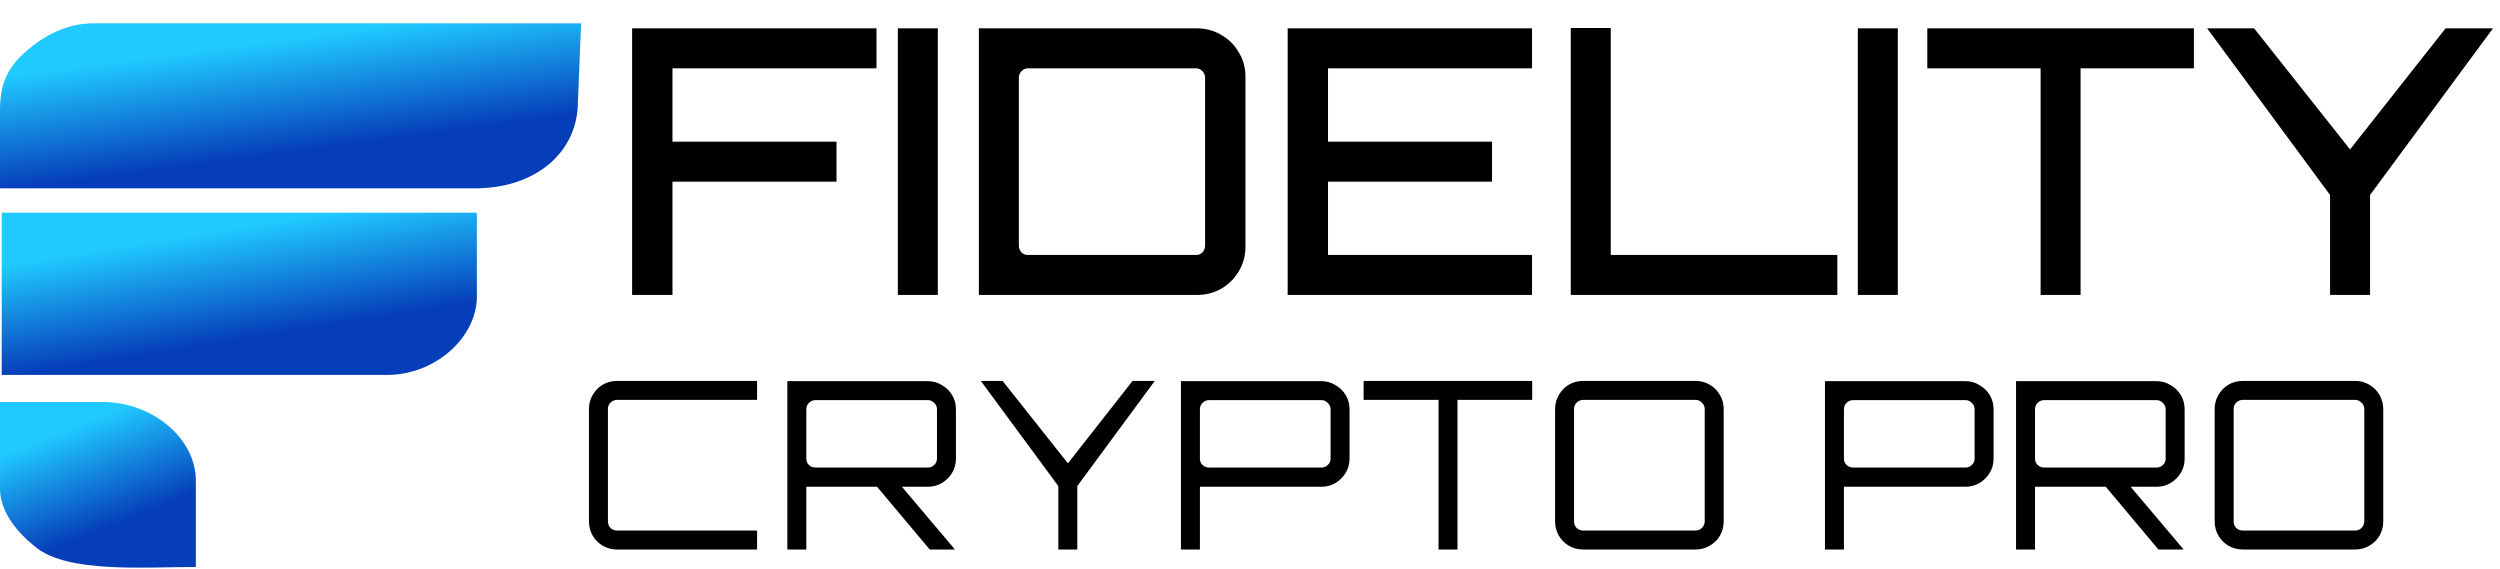
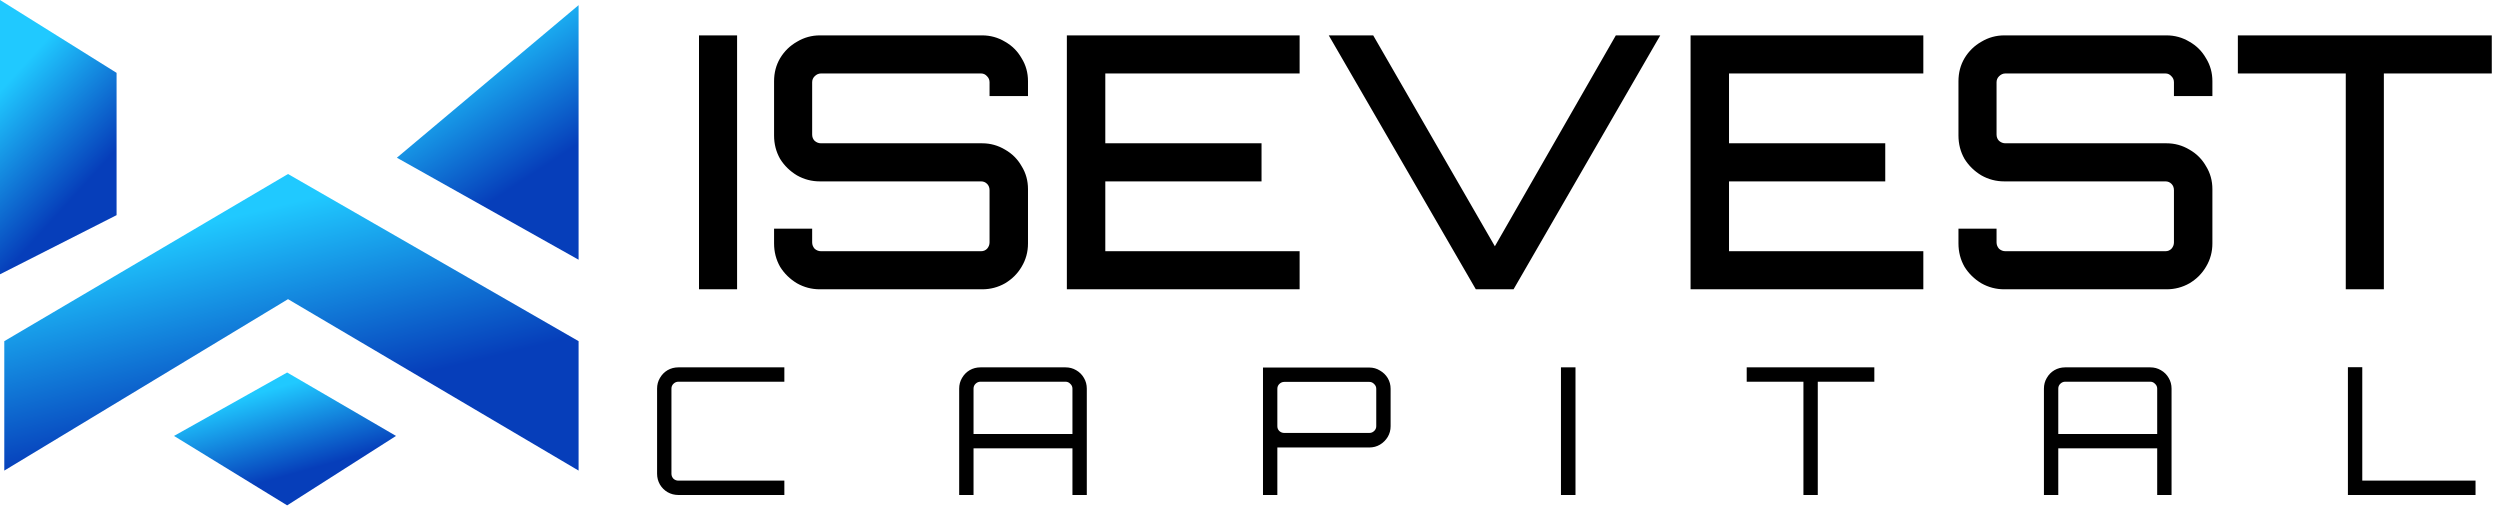
- <svg xmlns="http://www.w3.org/2000/svg" width="1424" height="324" viewBox="0 0 1424 324" fill="none">
-   <path fill-rule="evenodd" clip-rule="evenodd" d="M0 62.598V107.274C100.58 107.274 201.159 107.274 301.741 107.274H270.651C304.992 107.274 329.17 86.827 329.17 57.976L331 13.3C238.345 13.3 145.69 13.3 53.033 13.3C38.188 13.3 25.66 20.092 15.966 28.29C5.644 37.02 0 45.767 0 62.598Z" fill="url(#paint0_linear_525_156)" />
-   <path fill-rule="evenodd" clip-rule="evenodd" d="M0.973 213.572H220.42C247.91 213.572 271.624 192.247 271.624 168.896V121.139H0.973V213.572H0.973Z" fill="url(#paint1_linear_525_156)" />
-   <path fill-rule="evenodd" clip-rule="evenodd" d="M0 278.277C0 291.705 10.061 303.575 20.52 311.83C39.106 326.501 81.635 322.953 111.552 322.953V273.655C111.552 249.771 86.871 228.979 58.519 228.979H0V278.277V278.277Z" fill="url(#paint2_linear_525_156)" />
-   <path d="M360.056 168V16.156H499.247V38.932H383.044V80.689H476.47V103.466H383.044V168H360.056ZM511.406 168V16.156H534.183V168H511.406ZM557.564 168V16.156H681.781C686.843 16.156 691.482 17.421 695.7 19.952C699.918 22.342 703.222 25.646 705.612 29.864C708.143 33.941 709.408 38.511 709.408 43.572V140.584C709.408 145.645 708.143 150.285 705.612 154.503C703.222 158.58 699.918 161.884 695.7 164.415C691.482 166.805 686.843 168 681.781 168H557.564ZM585.402 145.223H681.359C682.765 145.223 683.96 144.731 684.945 143.747C685.929 142.622 686.421 141.357 686.421 139.951V44.205C686.421 42.799 685.929 41.604 684.945 40.62C683.96 39.495 682.765 38.932 681.359 38.932H585.402C583.996 38.932 582.801 39.495 581.817 40.62C580.833 41.604 580.341 42.799 580.341 44.205V139.951C580.341 141.357 580.833 142.622 581.817 143.747C582.801 144.731 583.996 145.223 585.402 145.223ZM733.447 168V16.156H872.638V38.932H756.435V80.689H849.861V103.466H756.435V145.223H872.638V168H733.447ZM894.703 168V15.945H917.479V145.223H1046.55V168H894.703ZM1058.21 168V16.156H1080.99V168H1058.21ZM1162.33 168V38.932H1097.79V16.156H1249.64V38.932H1185.1V168H1162.33ZM1327.2 168V111.058L1257.19 16.156H1283.97L1338.59 85.118L1393 16.156H1420L1349.98 111.058V168H1327.2Z" fill="black" />
-   <path d="M351.474 313C348.54 313 345.828 312.289 343.338 310.866C340.938 309.443 339.026 307.532 337.603 305.131C336.18 302.641 335.469 299.929 335.469 296.995V232.973C335.469 230.039 336.18 227.372 337.603 224.971C339.026 222.481 340.938 220.525 343.338 219.102C345.828 217.68 348.54 216.968 351.474 216.968H431.234V227.772H351.474C350.052 227.772 348.807 228.305 347.74 229.372C346.762 230.35 346.273 231.551 346.273 232.973V296.995C346.273 298.417 346.762 299.662 347.74 300.729C348.807 301.707 350.052 302.196 351.474 302.196H431.234V313H351.474ZM529.569 313L498.225 275.654H512.363L543.84 312.867V313H529.569ZM448.475 313V217.102H528.502C531.436 217.102 534.104 217.857 536.505 219.369C538.994 220.792 540.95 222.703 542.373 225.104C543.796 227.505 544.507 230.173 544.507 233.107V261.25C544.507 264.184 543.796 266.851 542.373 269.252C540.95 271.653 538.994 273.609 536.505 275.121C534.104 276.543 531.436 277.255 528.502 277.255H459.279V313H448.475ZM464.481 266.318H528.502C529.925 266.318 531.125 265.829 532.103 264.851C533.17 263.873 533.704 262.672 533.704 261.25V233.107C533.704 231.684 533.17 230.484 532.103 229.506C531.125 228.439 529.925 227.905 528.502 227.905H464.481C463.058 227.905 461.813 228.439 460.746 229.506C459.768 230.484 459.279 231.684 459.279 233.107V261.25C459.279 262.672 459.768 263.873 460.746 264.851C461.813 265.829 463.058 266.318 464.481 266.318ZM602.819 313V276.855L558.671 216.968H571.075L608.288 263.917L645.1 216.968H657.771L613.623 276.855V313H602.819ZM672.664 313V217.102H752.691C755.625 217.102 758.293 217.857 760.693 219.369C763.183 220.792 765.139 222.703 766.562 225.104C767.985 227.505 768.696 230.173 768.696 233.107V261.25C768.696 264.184 767.985 266.851 766.562 269.252C765.139 271.653 763.183 273.609 760.693 275.121C758.293 276.543 755.625 277.255 752.691 277.255H683.468V313H672.664ZM688.67 266.318H752.691C754.114 266.318 755.314 265.829 756.292 264.851C757.359 263.873 757.893 262.672 757.893 261.25V233.107C757.893 231.684 757.359 230.484 756.292 229.506C755.314 228.439 754.114 227.905 752.691 227.905H688.67C687.247 227.905 686.002 228.439 684.935 229.506C683.957 230.484 683.468 231.684 683.468 233.107V261.25C683.468 262.672 683.957 263.873 684.935 264.851C686.002 265.829 687.247 266.318 688.67 266.318ZM819.382 313V227.772H776.701V216.968H872.733V227.772H830.185V313H819.382ZM901.781 313C898.847 313 896.134 312.289 893.645 310.866C891.244 309.443 889.332 307.532 887.91 305.131C886.487 302.641 885.776 299.929 885.776 296.995V232.973C885.776 230.039 886.487 227.372 887.91 224.971C889.332 222.481 891.244 220.525 893.645 219.102C896.134 217.68 898.847 216.968 901.781 216.968H965.802C968.736 216.968 971.404 217.68 973.805 219.102C976.294 220.525 978.251 222.481 979.673 224.971C981.096 227.372 981.807 230.039 981.807 232.973V296.995C981.807 299.929 981.096 302.641 979.673 305.131C978.251 307.532 976.294 309.443 973.805 310.866C971.404 312.289 968.736 313 965.802 313H901.781ZM901.781 302.196H965.802C967.225 302.196 968.425 301.707 969.403 300.729C970.47 299.662 971.004 298.417 971.004 296.995V232.973C971.004 231.551 970.47 230.35 969.403 229.372C968.425 228.305 967.225 227.772 965.802 227.772H901.781C900.358 227.772 899.113 228.305 898.046 229.372C897.068 230.35 896.579 231.551 896.579 232.973V296.995C896.579 298.417 897.068 299.662 898.046 300.729C899.113 301.707 900.358 302.196 901.781 302.196ZM1039.5 313V217.102H1119.53C1122.47 217.102 1125.13 217.857 1127.53 219.369C1130.02 220.792 1131.98 222.703 1133.4 225.104C1134.83 227.505 1135.54 230.173 1135.54 233.107V261.25C1135.54 264.184 1134.83 266.851 1133.4 269.252C1131.98 271.653 1130.02 273.609 1127.53 275.121C1125.13 276.543 1122.47 277.255 1119.53 277.255H1050.31V313H1039.5ZM1055.51 266.318H1119.53C1120.95 266.318 1122.15 265.829 1123.13 264.851C1124.2 263.873 1124.73 262.672 1124.73 261.25V233.107C1124.73 231.684 1124.2 230.484 1123.13 229.506C1122.15 228.439 1120.95 227.905 1119.53 227.905H1055.51C1054.09 227.905 1052.84 228.439 1051.78 229.506C1050.8 230.484 1050.31 231.684 1050.31 233.107V261.25C1050.31 262.672 1050.8 263.873 1051.78 264.851C1052.84 265.829 1054.09 266.318 1055.51 266.318ZM1229.44 313L1198.09 275.654H1212.23L1243.71 312.867V313H1229.44ZM1148.34 313V217.102H1228.37C1231.3 217.102 1233.97 217.857 1236.37 219.369C1238.86 220.792 1240.82 222.703 1242.24 225.104C1243.66 227.505 1244.37 230.173 1244.37 233.107V261.25C1244.37 264.184 1243.66 266.851 1242.24 269.252C1240.82 271.653 1238.86 273.609 1236.37 275.121C1233.97 276.543 1231.3 277.255 1228.37 277.255H1159.15V313H1148.34ZM1164.35 266.318H1228.37C1229.79 266.318 1230.99 265.829 1231.97 264.851C1233.04 263.873 1233.57 262.672 1233.57 261.25V233.107C1233.57 231.684 1233.04 230.484 1231.97 229.506C1230.99 228.439 1229.79 227.905 1228.37 227.905H1164.35C1162.93 227.905 1161.68 228.439 1160.61 229.506C1159.64 230.484 1159.15 231.684 1159.15 233.107V261.25C1159.15 262.672 1159.64 263.873 1160.61 264.851C1161.68 265.829 1162.93 266.318 1164.35 266.318ZM1277.48 313C1274.54 313 1271.83 312.289 1269.34 310.866C1266.94 309.443 1265.03 307.532 1263.61 305.131C1262.18 302.641 1261.47 299.929 1261.47 296.995V232.973C1261.47 230.039 1262.18 227.372 1263.61 224.971C1265.03 222.481 1266.94 220.525 1269.34 219.102C1271.83 217.68 1274.54 216.968 1277.48 216.968H1341.5C1344.43 216.968 1347.1 217.68 1349.5 219.102C1351.99 220.525 1353.95 222.481 1355.37 224.971C1356.79 227.372 1357.5 230.039 1357.5 232.973V296.995C1357.5 299.929 1356.79 302.641 1355.37 305.131C1353.95 307.532 1351.99 309.443 1349.5 310.866C1347.1 312.289 1344.43 313 1341.5 313H1277.48ZM1277.48 302.196H1341.5C1342.92 302.196 1344.12 301.707 1345.1 300.729C1346.17 299.662 1346.7 298.417 1346.7 296.995V232.973C1346.7 231.551 1346.17 230.35 1345.1 229.372C1344.12 228.305 1342.92 227.772 1341.5 227.772H1277.48C1276.06 227.772 1274.81 228.305 1273.74 229.372C1272.77 230.35 1272.28 231.551 1272.28 232.973V296.995C1272.28 298.417 1272.77 299.662 1273.74 300.729C1274.81 301.707 1276.06 302.196 1277.48 302.196Z" fill="black" />
+ <svg xmlns="http://www.w3.org/2000/svg" width="1495" height="303" viewBox="0 0 1495 303" fill="none">
+   <path d="M69.713 43.57L0 0V164.029L69.713 128.661V43.57Z" fill="url(#paint0_linear_535_157)" />
+   <path d="M345.999 204.012L172.23 104.056L2.562 204.012V281.413L172.23 178.895L345.999 281.413V204.012Z" fill="url(#paint1_linear_535_157)" />
+   <path d="M346 155.315V3.075L237.331 94.317L346 155.315Z" fill="url(#paint2_linear_535_157)" />
+   <path d="M236.817 260.685L171.718 222.753L104.056 260.685L171.718 302.205L236.817 260.685Z" fill="url(#paint3_linear_535_157)" />
+   <path d="M418.002 173V21.156H440.778V173H418.002ZM490.311 173C485.39 173 480.82 171.805 476.602 169.415C472.385 166.884 469.01 163.58 466.479 159.503C464.089 155.285 462.894 150.645 462.894 145.584V136.726H485.671V144.951C485.671 146.357 486.163 147.622 487.147 148.747C488.272 149.731 489.537 150.223 490.943 150.223H586.69C588.096 150.223 589.291 149.731 590.275 148.747C591.259 147.622 591.751 146.357 591.751 144.951V113.739C591.751 112.192 591.259 110.927 590.275 109.942C589.291 108.958 588.096 108.466 586.69 108.466H490.311C485.39 108.466 480.82 107.271 476.602 104.881C472.385 102.35 469.01 99.046 466.479 94.969C464.089 90.751 462.894 86.111 462.894 81.05V48.572C462.894 43.511 464.089 38.941 466.479 34.864C469.01 30.646 472.385 27.342 476.602 24.952C480.82 22.421 485.39 21.156 490.311 21.156H587.322C592.243 21.156 596.813 22.421 601.03 24.952C605.248 27.342 608.552 30.646 610.942 34.864C613.473 38.941 614.739 43.511 614.739 48.572V57.43H591.751V49.205C591.751 47.799 591.259 46.604 590.275 45.62C589.291 44.495 588.096 43.932 586.69 43.932H490.943C489.537 43.932 488.272 44.495 487.147 45.62C486.163 46.604 485.671 47.799 485.671 49.205V80.417C485.671 81.964 486.163 83.229 487.147 84.213C488.272 85.197 489.537 85.689 490.943 85.689H587.322C592.243 85.689 596.813 86.955 601.03 89.486C605.248 91.876 608.552 95.18 610.942 99.398C613.473 103.475 614.739 108.044 614.739 113.106V145.584C614.739 150.645 613.473 155.285 610.942 159.503C608.552 163.58 605.248 166.884 601.03 169.415C596.813 171.805 592.243 173 587.322 173H490.311ZM637.983 173V21.156H777.174V43.932H660.971V85.689H754.397V108.466H660.971V150.223H777.174V173H637.983ZM882.542 173L794.599 21.156H821.172L893.93 147.271L966.267 21.156H992.84L905.108 173H882.542ZM1010.96 173V21.156H1150.15V43.932H1033.95V85.689H1127.38V108.466H1033.95V150.223H1150.15V173H1010.96ZM1198.58 173C1193.66 173 1189.09 171.805 1184.87 169.415C1180.65 166.884 1177.28 163.58 1174.75 159.503C1172.36 155.285 1171.16 150.645 1171.16 145.584V136.726H1193.94V144.951C1193.94 146.357 1194.43 147.622 1195.42 148.747C1196.54 149.731 1197.81 150.223 1199.21 150.223H1294.96C1296.36 150.223 1297.56 149.731 1298.54 148.747C1299.53 147.622 1300.02 146.357 1300.02 144.951V113.739C1300.02 112.192 1299.53 110.927 1298.54 109.942C1297.56 108.958 1296.36 108.466 1294.96 108.466H1198.58C1193.66 108.466 1189.09 107.271 1184.87 104.881C1180.65 102.35 1177.28 99.046 1174.75 94.969C1172.36 90.751 1171.16 86.111 1171.16 81.05V48.572C1171.16 43.511 1172.36 38.941 1174.75 34.864C1177.28 30.646 1180.65 27.342 1184.87 24.952C1189.09 22.421 1193.66 21.156 1198.58 21.156H1295.59C1300.51 21.156 1305.08 22.421 1309.3 24.952C1313.52 27.342 1316.82 30.646 1319.21 34.864C1321.74 38.941 1323.01 43.511 1323.01 48.572V57.43H1300.02V49.205C1300.02 47.799 1299.53 46.604 1298.54 45.62C1297.56 44.495 1296.36 43.932 1294.96 43.932H1199.21C1197.81 43.932 1196.54 44.495 1195.42 45.62C1194.43 46.604 1193.94 47.799 1193.94 49.205V80.417C1193.94 81.964 1194.43 83.229 1195.42 84.213C1196.54 85.197 1197.81 85.689 1199.21 85.689H1295.59C1300.51 85.689 1305.08 86.955 1309.3 89.486C1313.52 91.876 1316.82 95.18 1319.21 99.398C1321.74 103.475 1323.01 108.044 1323.01 113.106V145.584C1323.01 150.645 1321.74 155.285 1319.21 159.503C1316.82 163.58 1313.52 166.884 1309.3 169.415C1305.08 171.805 1300.51 173 1295.59 173H1198.58ZM1402.77 173V43.932H1338.24V21.156H1490.08V43.932H1425.55V173H1402.77Z" fill="black" />
+   <path d="M405.656 296C403.324 296 401.169 295.435 399.19 294.304C397.282 293.173 395.763 291.654 394.632 289.746C393.501 287.767 392.936 285.612 392.936 283.28V232.4C392.936 230.068 393.501 227.948 394.632 226.04C395.763 224.061 397.282 222.507 399.19 221.376C401.169 220.245 403.324 219.68 405.656 219.68H469.044V228.266H405.656C404.525 228.266 403.536 228.69 402.688 229.538C401.911 230.315 401.522 231.269 401.522 232.4V283.28C401.522 284.411 401.911 285.4 402.688 286.248C403.536 287.025 404.525 287.414 405.656 287.414H469.044V296H405.656ZM573.588 296V232.4C573.588 230.068 574.153 227.948 575.284 226.04C576.415 224.061 577.934 222.507 579.842 221.376C581.821 220.245 583.976 219.68 586.308 219.68H637.188C639.52 219.68 641.64 220.245 643.548 221.376C645.527 222.507 647.081 224.061 648.212 226.04C649.343 227.948 649.908 230.068 649.908 232.4V296H641.322V268.122H582.174V296H573.588ZM582.174 259.536H641.322V232.4C641.322 231.269 640.898 230.315 640.05 229.538C639.273 228.69 638.319 228.266 637.188 228.266H586.308C585.177 228.266 584.188 228.69 583.34 229.538C582.563 230.315 582.174 231.269 582.174 232.4V259.536ZM755.266 296V219.786H818.866C821.198 219.786 823.318 220.387 825.226 221.588C827.204 222.719 828.759 224.238 829.89 226.146C831.02 228.054 831.586 230.174 831.586 232.506V254.872C831.586 257.204 831.02 259.324 829.89 261.232C828.759 263.14 827.204 264.695 825.226 265.896C823.318 267.027 821.198 267.592 818.866 267.592H763.852V296H755.266ZM767.986 258.9H818.866C819.996 258.9 820.95 258.511 821.728 257.734C822.576 256.957 823 256.003 823 254.872V232.506C823 231.375 822.576 230.421 821.728 229.644C820.95 228.796 819.996 228.372 818.866 228.372H767.986C766.855 228.372 765.866 228.796 765.018 229.644C764.24 230.421 763.852 231.375 763.852 232.506V254.872C763.852 256.003 764.24 256.957 765.018 257.734C765.866 258.511 766.855 258.9 767.986 258.9ZM933.453 296V219.68H942.145V296H933.453ZM1078.45 296V228.266H1044.53V219.68H1120.85V228.266H1087.03V296H1078.45ZM1222.27 296V232.4C1222.27 230.068 1222.83 227.948 1223.96 226.04C1225.09 224.061 1226.61 222.507 1228.52 221.376C1230.5 220.245 1232.65 219.68 1234.99 219.68H1285.87C1288.2 219.68 1290.32 220.245 1292.23 221.376C1294.21 222.507 1295.76 224.061 1296.89 226.04C1298.02 227.948 1298.59 230.068 1298.59 232.4V296H1290V268.122H1230.85V296H1222.27ZM1230.85 259.536H1290V232.4C1290 231.269 1289.58 230.315 1288.73 229.538C1287.95 228.69 1287 228.266 1285.87 228.266H1234.99C1233.86 228.266 1232.87 228.69 1232.02 229.538C1231.24 230.315 1230.85 231.269 1230.85 232.4V259.536ZM1404.05 296V219.574H1412.64V287.414H1480.37V296H1404.05Z" fill="black" />
  <defs>
-     <linearGradient id="paint0_linear_525_156" x1="56.28" y1="8.678" x2="72.427" y2="129.609" gradientUnits="userSpaceOnUse">
+     <linearGradient id="paint0_linear_535_157" x1="11.853" y1="-8.067" x2="118.727" y2="88.519" gradientUnits="userSpaceOnUse">
      <stop offset="0.229" stop-color="#20C9FF" />
      <stop offset="0.752" stop-color="#063EBA" />
    </linearGradient>
-     <linearGradient id="paint1_linear_525_156" x1="46.992" y1="116.594" x2="65.947" y2="234.617" gradientUnits="userSpaceOnUse">
+     <linearGradient id="paint1_linear_535_157" x1="60.958" y1="95.334" x2="114.231" y2="314.696" gradientUnits="userSpaceOnUse">
      <stop offset="0.229" stop-color="#20C9FF" />
      <stop offset="0.752" stop-color="#063EBA" />
    </linearGradient>
-     <linearGradient id="paint2_linear_525_156" x1="18.967" y1="224.339" x2="61.408" y2="331.038" gradientUnits="userSpaceOnUse">
+     <linearGradient id="paint2_linear_535_157" x1="255.808" y1="-4.411" x2="347.416" y2="134.637" gradientUnits="userSpaceOnUse">
+       <stop offset="0.229" stop-color="#20C9FF" />
+       <stop offset="0.752" stop-color="#063EBA" />
+     </linearGradient>
+     <linearGradient id="paint3_linear_535_157" x1="126.63" y1="218.846" x2="153.768" y2="315.273" gradientUnits="userSpaceOnUse">
      <stop offset="0.229" stop-color="#20C9FF" />
      <stop offset="0.752" stop-color="#063EBA" />
    </linearGradient>
  </defs>
</svg>
